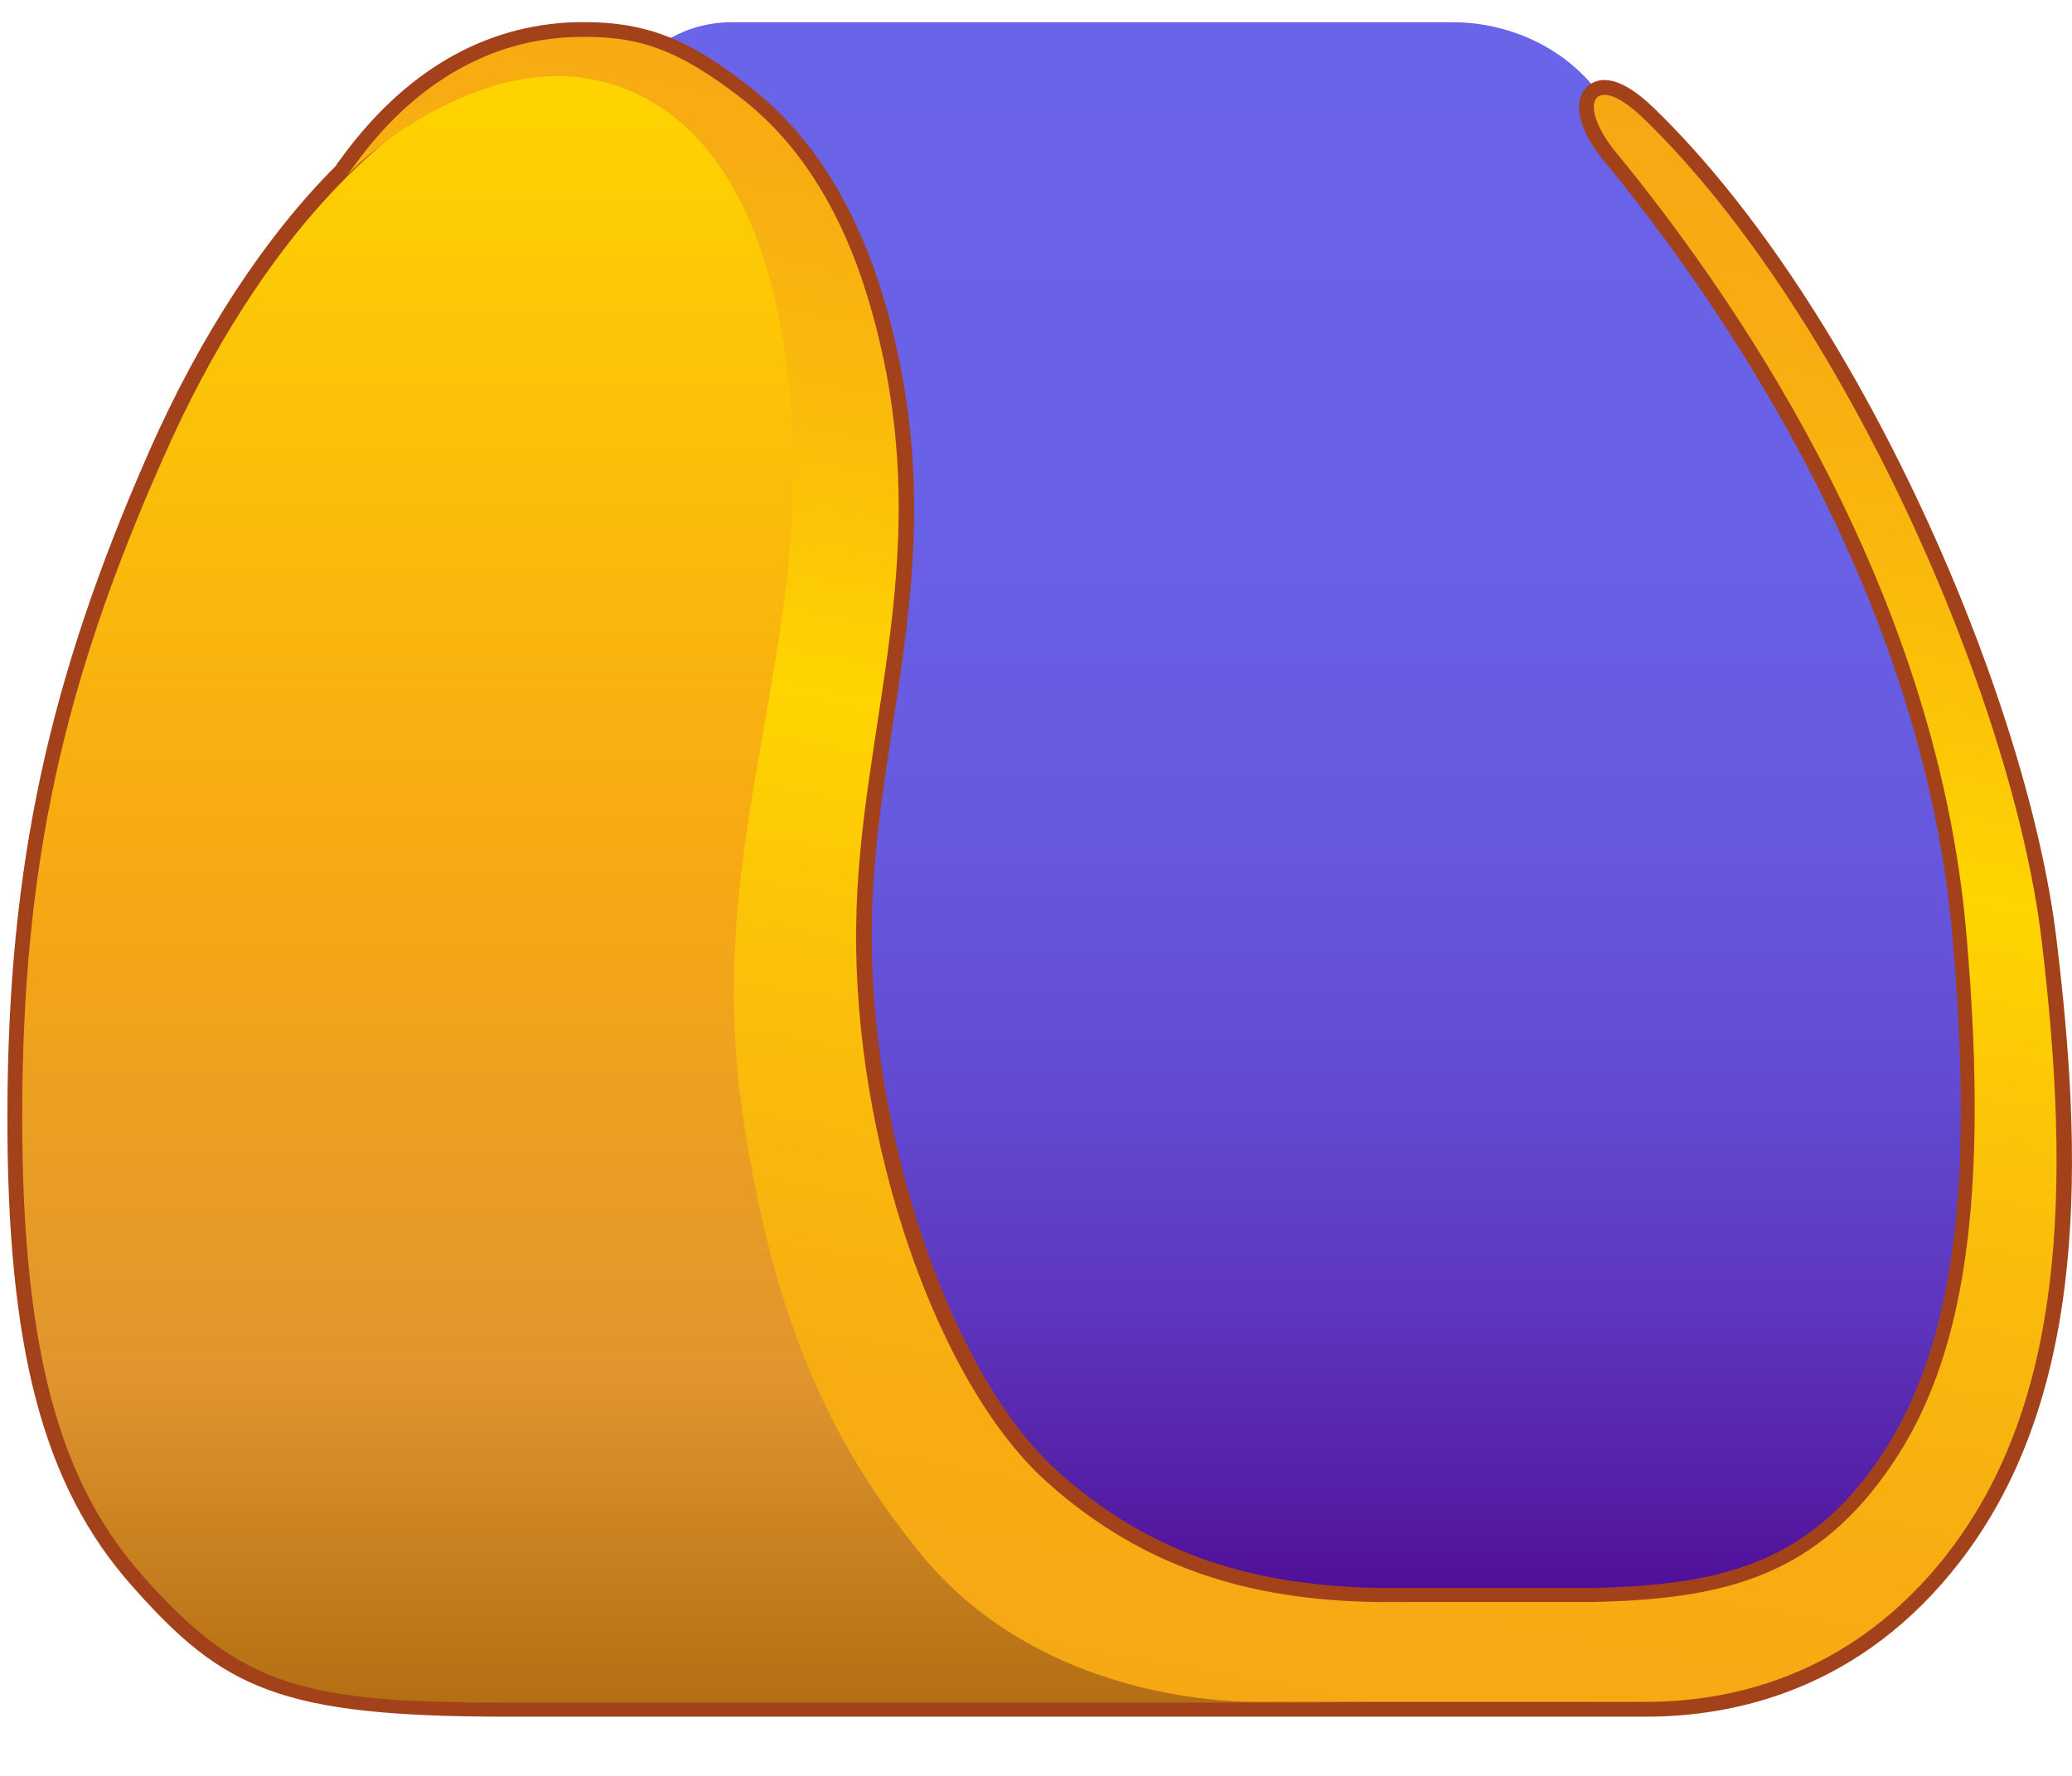
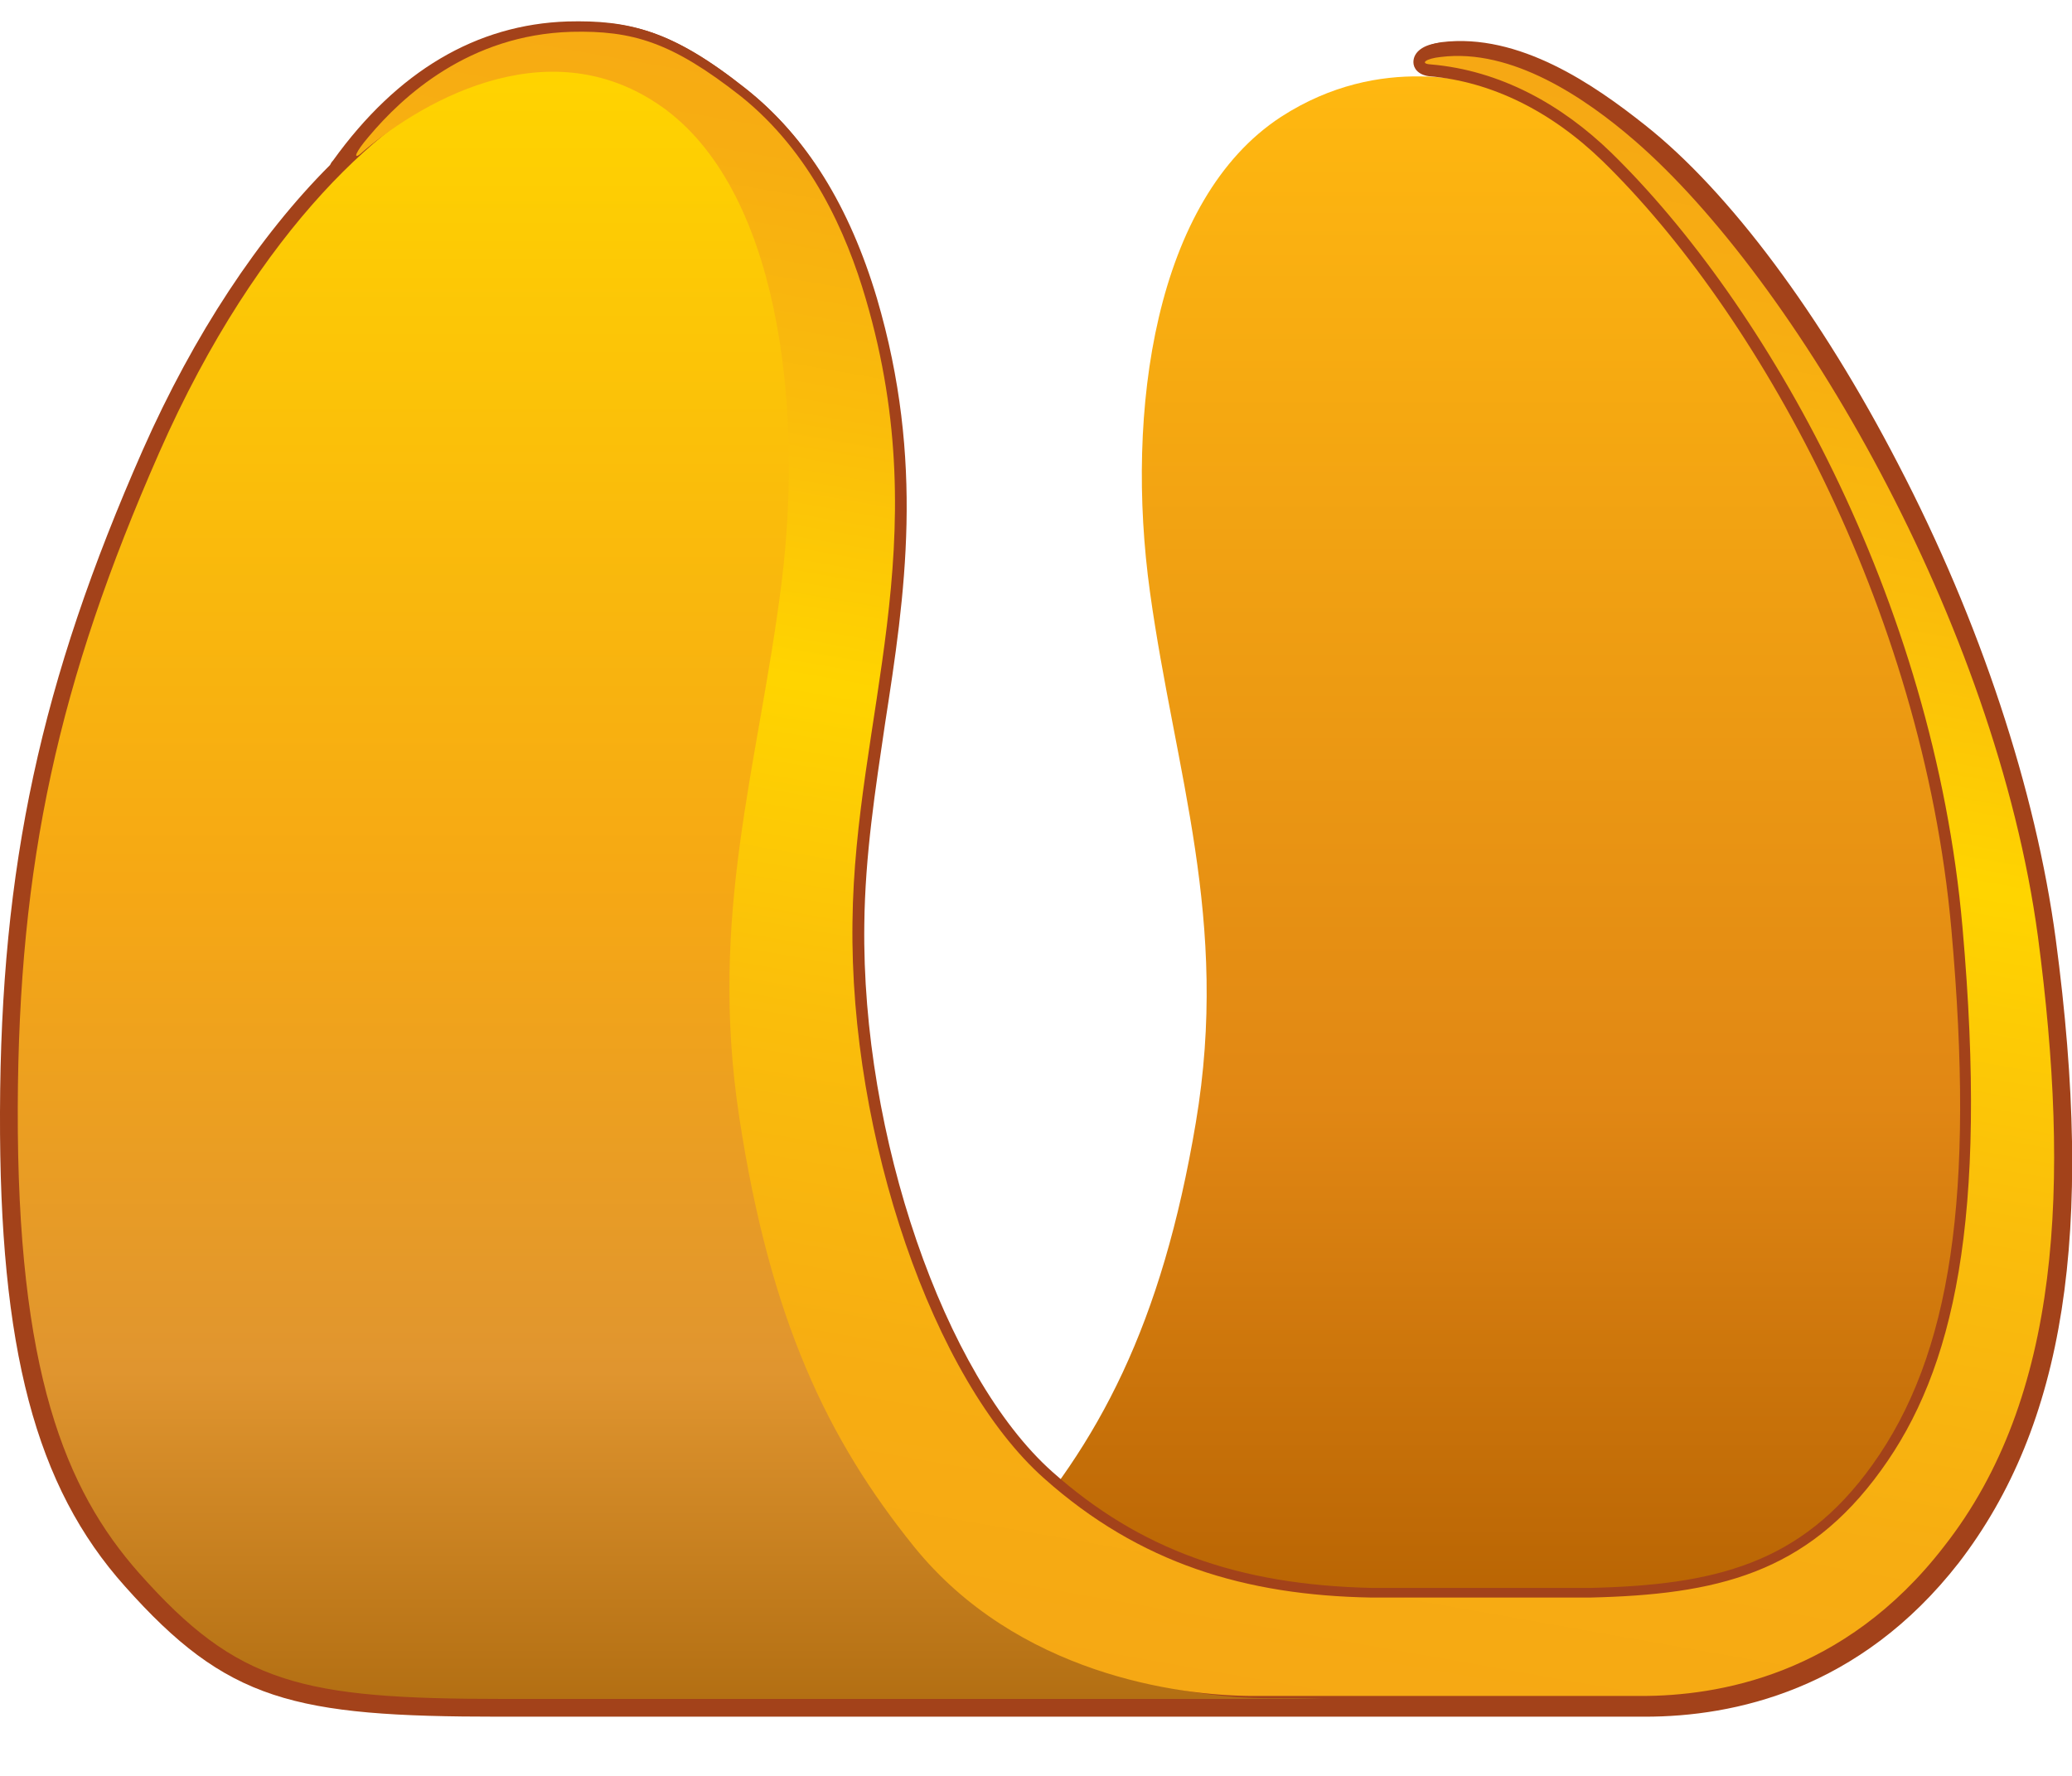
<svg xmlns="http://www.w3.org/2000/svg" version="1.1" id="Layer_1" x="0px" y="0px" viewBox="0 0 280 240" style="enable-background:new 0 0 280 240;" xml:space="preserve">
  <style type="text/css">
	.st0{fill:url(#SVGID_1_);}
	.st1{fill:#A3421A;}
- 	.st2{fill:url(#SVGID_00000036950459104132227340000016270496375632340869_);}
- 	.st3{fill:url(#SVGID_00000011011263446541798820000002912872719516645004_);}
+ 	.st2{fill:url(#SVGID_00000021107786753283526750000001087615719529585333_);}
+ 	.st3{fill:url(#SVGID_00000173850968388048864670000010567411296867066752_);}
</style>
-   <linearGradient id="SVGID_1_" gradientUnits="userSpaceOnUse" x1="175.076" y1="217" x2="175.076" y2="2.972">
-     <stop offset="0" style="stop-color:#500C96" />
-     <stop offset="6.491959e-02" style="stop-color:#551DA5" />
-     <stop offset="0.192" style="stop-color:#5D37BE" />
-     <stop offset="0.331" style="stop-color:#634BD1" />
-     <stop offset="0.489" style="stop-color:#6759DE" />
-     <stop offset="0.681" style="stop-color:#6961E6" />
-     <stop offset="1" style="stop-color:#6A64E8" />
+   <linearGradient id="SVGID_1_" gradientUnits="userSpaceOnUse" x1="297.585" y1="229.48" x2="297.585" y2="10.359" gradientTransform="matrix(-1 0 0 1 471.5211 0)">
+     <stop offset="0" style="stop-color:#B15E00" />
+     <stop offset="0.365" style="stop-color:#E18714" />
+     <stop offset="1" style="stop-color:#FFB810" />
  </linearGradient>
-   <path class="st0" d="M237.2,41.6L220,23c-1-11.6-11.6-20-23.8-20c-12.2,0-84,0-97.1,0C86.6,2.9,79,15.5,79,27.5  c0,1.8,0,189.5,0,189.5h171.4l14.5-36.9l6.3-36.4L260.7,85L237.2,41.6z" />
-   <path class="st1" d="M277.9,126.9c-3.9-32.5-26.6-85.3-54.3-112.2c-5.2-5.1-7.9-4.1-9.1-3c-2.1,1.9-1.2,5.9,2.3,10.1  c15.8,19.2,42.9,58.4,47,104.3c3.2,35.7,0,57.3-10.6,72.1c-9.5,13.2-21,16-37.7,16.4c-10.1,0-29.2,0-29.5,0  c-18-0.4-31.2-5.2-42.9-15.6c-14.5-12.9-25.6-45.3-25.3-73.7c0.1-9.2,1.4-17.9,2.8-27c2.7-17.5,5.4-35.6-1.1-57.7  c-3.7-12.5-9.6-22-17.6-28.4C92.9,5,87,2.8,77.7,3C65.3,3.4,54.5,9.7,45.8,21.8c-0.2,0.2-0.3,0.4-0.4,0.6  C35.8,32,27.1,45.3,20.2,60.9C6.5,92,1.1,117.1,1,150.2c-0.1,32,4.8,50.6,16.9,64.2c12.3,13.9,20,17.6,50.7,17.6l115.7,0l0,0h38.1  c12,0,29.1-3.6,42.5-21C282.5,188.2,281.4,155.7,277.9,126.9z" />
-   <linearGradient id="SVGID_00000010308835810157120960000006041642565564771254_" gradientUnits="userSpaceOnUse" x1="91.256" y1="230" x2="91.256" y2="9.287">
+   <path class="st0" d="M85.4,229.5c11.2,0,35.1-3,50.3-20.1c12.8-14.3,21.3-30.3,25.9-57.7c4.6-27.4-2.8-47.2-6.2-71.7  c-3.4-24.5,0.7-53.1,17.7-64.2c13.6-8.8,26.7-4.6,30.1-3.6c13.7,4,31.7,19.1,46.6,49.9c14.9,30.8,20.8,55.2,20.9,88  c0.1,35.4-7,51.3-18,62.5c-14.6,14.9-24.1,16.9-54,16.9c-20.2,0-82.9,0-121.6,0c0,0,0,0,0,0C80.3,229.5,83.2,229.5,85.4,229.5z" />
+   <path class="st1" d="M277.8,126.9c-2.7-20.1-10.2-42.9-21.3-64.2c-10.4-20.1-22.8-36.8-34.2-45.8c-6.8-5.4-17-12.5-27.5-11.2  c-2.1,0.3-3.5,1.3-3.5,2.6c0,0.8,0.6,1.7,2.1,1.9c8.4,0.7,16.6,4.7,23.7,11.6C237.9,42,260.6,82.1,264.5,126  c3.2,36,0,57.8-10.8,72.7c-9.7,13.5-21.4,16.3-38.3,16.6c-10.2,0-29.4,0-29.7,0c-18.2-0.4-31.6-5.2-43.5-15.8  c-14.7-13-25.9-45.7-25.6-74.4c0.1-9.3,1.5-18.4,2.8-27.2c2.7-17.5,5.4-35.6-1.1-57.8c-3.7-12.4-9.6-21.9-17.6-28.2  c-10-7.9-15.9-9.2-24-9C64.4,3.3,53.7,9.6,45,21.7c-0.2,0.2-0.3,0.4-0.4,0.6c-9.6,9.6-18.4,22.9-25.3,38.5  C5.5,92.1,0.1,117.1,0,150.3c-0.1,32,4.8,50.6,16.9,64.1C30.7,229.9,39.6,232,67.5,232l115.3,0l0,0h39.5c12,0,29-3.6,42.4-20.8  C279,192.6,283.1,166.7,277.8,126.9z" />
+   <path class="st1" d="M276.9,126.4c-2.7-20-10.2-42.7-21.1-63.9c-10.3-20-22.7-36.6-34-45.6c-6.7-5.4-16.9-12.4-27.3-11.1  C192.4,6,191,7,191,8.4c0,0.8,0.6,1.7,2.1,1.9c8.4,0.7,16.5,4.7,23.5,11.5c20.6,20.1,43.2,60,47.1,103.8c3.2,35.9,0,57.5-10.7,72.4  c-9.6,13.4-21.3,16.2-38.1,16.6c-10.1,0-29.2,0-29.5,0c-18.1-0.4-31.4-5.2-43.2-15.7c-14.6-13-25.8-45.5-25.4-74  c0.1-9.3,1.5-18.3,2.8-27.1c2.7-17.4,5.4-35.4-1.1-57.5c-3.7-12.4-9.5-21.8-17.5-28.1C91,4.1,85.2,2.8,77.2,3  C64.9,3.3,54.3,9.6,45.6,21.6c-0.2,0.2-0.3,0.4-0.4,0.6C35.6,31.8,26.9,45,20.1,60.6C6.4,91.7,1,116.6,0.9,149.7  c-0.1,31.8,4.8,50.3,16.8,63.9C31.4,228.9,40.2,231,68,231l114.5,0l0,0h39.3c11.9,0,28.8-3.6,42.1-20.8  C278.1,191.8,282.1,165.9,276.9,126.4z" />
+   <linearGradient id="SVGID_00000072997973055856260470000016380727436876081793_" gradientUnits="userSpaceOnUse" x1="90.674" y1="229.48" x2="90.674" y2="8.766">
    <stop offset="0" style="stop-color:#B36F13" />
    <stop offset="0.2" style="stop-color:#E0952F" />
    <stop offset="0.5" style="stop-color:#F6A814" />
    <stop offset="1" style="stop-color:#FFD400" />
  </linearGradient>
-   <path style="fill:url(#SVGID_00000010308835810157120960000006041642565564771254_);" d="M172,230c-10.2,0-32-3-45.9-20.2  c-11.7-14.4-19.4-30.5-23.6-58c-4.2-27.5,2.6-47.5,5.7-72.1c3.1-24.6-0.7-53.4-16.2-64.5c-12.4-8.9-23.5-5.2-26.5-4.2  c-0.4,0.2-0.8,0.3-1.2,0.5c-11,4.4-28.6,19.4-42.2,50.3C8.4,92.6,3.1,117.2,3,150.2c-0.1,35.6,6.4,51.6,16.4,62.9  c13.3,15,21.9,17,49.2,17c18.4,0,75.6,0,110.9,0c0,0,0,0,0,0C176.6,230,174,230,172,230z" />
-   <linearGradient id="SVGID_00000063599424011007822540000018182289037632064167_" gradientUnits="userSpaceOnUse" x1="139.627" y1="225.598" x2="178.355" y2="5.963">
+   <path style="fill:url(#SVGID_00000072997973055856260470000016380727436876081793_);" d="M171.4,229.5c-10.2,0-32-3-45.9-20.2  c-11.7-14.4-19.4-30.5-23.6-58c-4.2-27.5,2.6-47.5,5.7-72.1c3.1-24.6-0.7-53.4-16.2-64.5C79,5.7,67.9,9.4,64.9,10.4  c-0.4,0.2-0.8,0.3-1.2,0.5c-11,4.4-28.6,19.4-42.2,50.3c-13.6,30.9-19,55.5-19.1,88.5c-0.1,35.6,6.4,51.6,16.4,62.9  c13.3,15,21.9,17,49.2,17c18.4,0,75.6,0,110.9,0c0,0,0,0,0,0C176,229.5,173.4,229.5,171.4,229.5z" />
+   <linearGradient id="SVGID_00000026874680760937521510000016094814865408829329_" gradientUnits="userSpaceOnUse" x1="139.823" y1="225.214" x2="178.82" y2="4.053">
    <stop offset="0" style="stop-color:#F6A814" />
    <stop offset="0.158" style="stop-color:#F7AD12" />
    <stop offset="0.356" style="stop-color:#FABD0B" />
    <stop offset="0.558" style="stop-color:#FFD400" />
    <stop offset="0.561" style="stop-color:#FFD400" />
    <stop offset="0.722" style="stop-color:#FABC0B" />
    <stop offset="0.872" style="stop-color:#F7AD12" />
    <stop offset="0.997" style="stop-color:#F6A814" />
  </linearGradient>
-   <path style="fill:url(#SVGID_00000063599424011007822540000018182289037632064167_);" d="M275.9,127.1c-3.9-32.8-26.9-85-53.7-111  c-6.9-6.7-9.2-2.1-3.9,4.4c18.5,22.5,43.5,60.9,47.4,105.4c3.5,39.7-1.2,59.9-11,73.4c-10.1,14-22.3,16.8-39.3,17.2  c0,0-29.5,0-29.6,0c-17-0.3-31.3-4.6-44.2-16.1c-15-13.3-26.3-46.2-25.9-75.2c0.3-27.6,11.5-51.2,1.8-84.2  c-2.6-8.9-7.4-19.8-16.9-27.4C91.4,6.4,86,4.8,77.8,5c-19.2,0.5-29,16.3-30.9,18.7c4.6-4.9,25.1-21.4,43.1-8.7  c15.6,11,19.3,39.9,16.2,64.5s-9.9,44.6-5.7,72.1s12,43.6,23.6,58C138,227,159.8,230,170,230c7.9,0,34.3,0,36.5,0  c3.6,0,9.6,0,15.9,0c10.2,0,27.4-2.7,40.9-20.2C279,189.4,279.9,160.6,275.9,127.1z" />
+   <path style="fill:url(#SVGID_00000026874680760937521510000016094814865408829329_);" d="M275.4,126.6  c-5.7-42.4-32.8-88.8-54.5-107.6c-6.7-5.8-16.6-12.5-26.2-11.3c-2,0.2-2.9,0.9-1.4,1c9.5,0.8,17.8,5.5,24.4,11.9  c20.9,20.4,43.6,60.2,47.5,104.7c3.5,39.7-1.2,59.9-11,73.4c-10.1,14-22.3,16.8-39.3,17.2c0,0-29.5,0-29.6,0  c-17-0.3-31.3-4.6-44.2-16.1c-15-13.3-26.3-46.2-25.9-75.2c0.3-27.6,11.5-51.2,1.8-84.2c-2.6-8.9-7.4-19.8-16.9-27.4  c-9.3-7.3-14.6-8.9-22.9-8.7c-13.8,0.4-22.8,8.7-27.4,14.2c-1.8,2.1-2.1,3.1-1.1,2.3c7.2-6.3,24.9-17.5,40.7-6.4  c15.6,11,19.3,39.9,16.2,64.5c-3.1,24.6-9.9,44.6-5.7,72.1c4.2,27.5,12,43.6,23.6,58c13.9,17.2,35.7,20.2,45.9,20.2  c7.9,0,34.3,0,36.5,0c3.6,0,9.6,0,15.9,0c10.2,0,27.4-2.7,40.9-20.2C278.5,188.9,279.8,160,275.4,126.6z" />
</svg>
